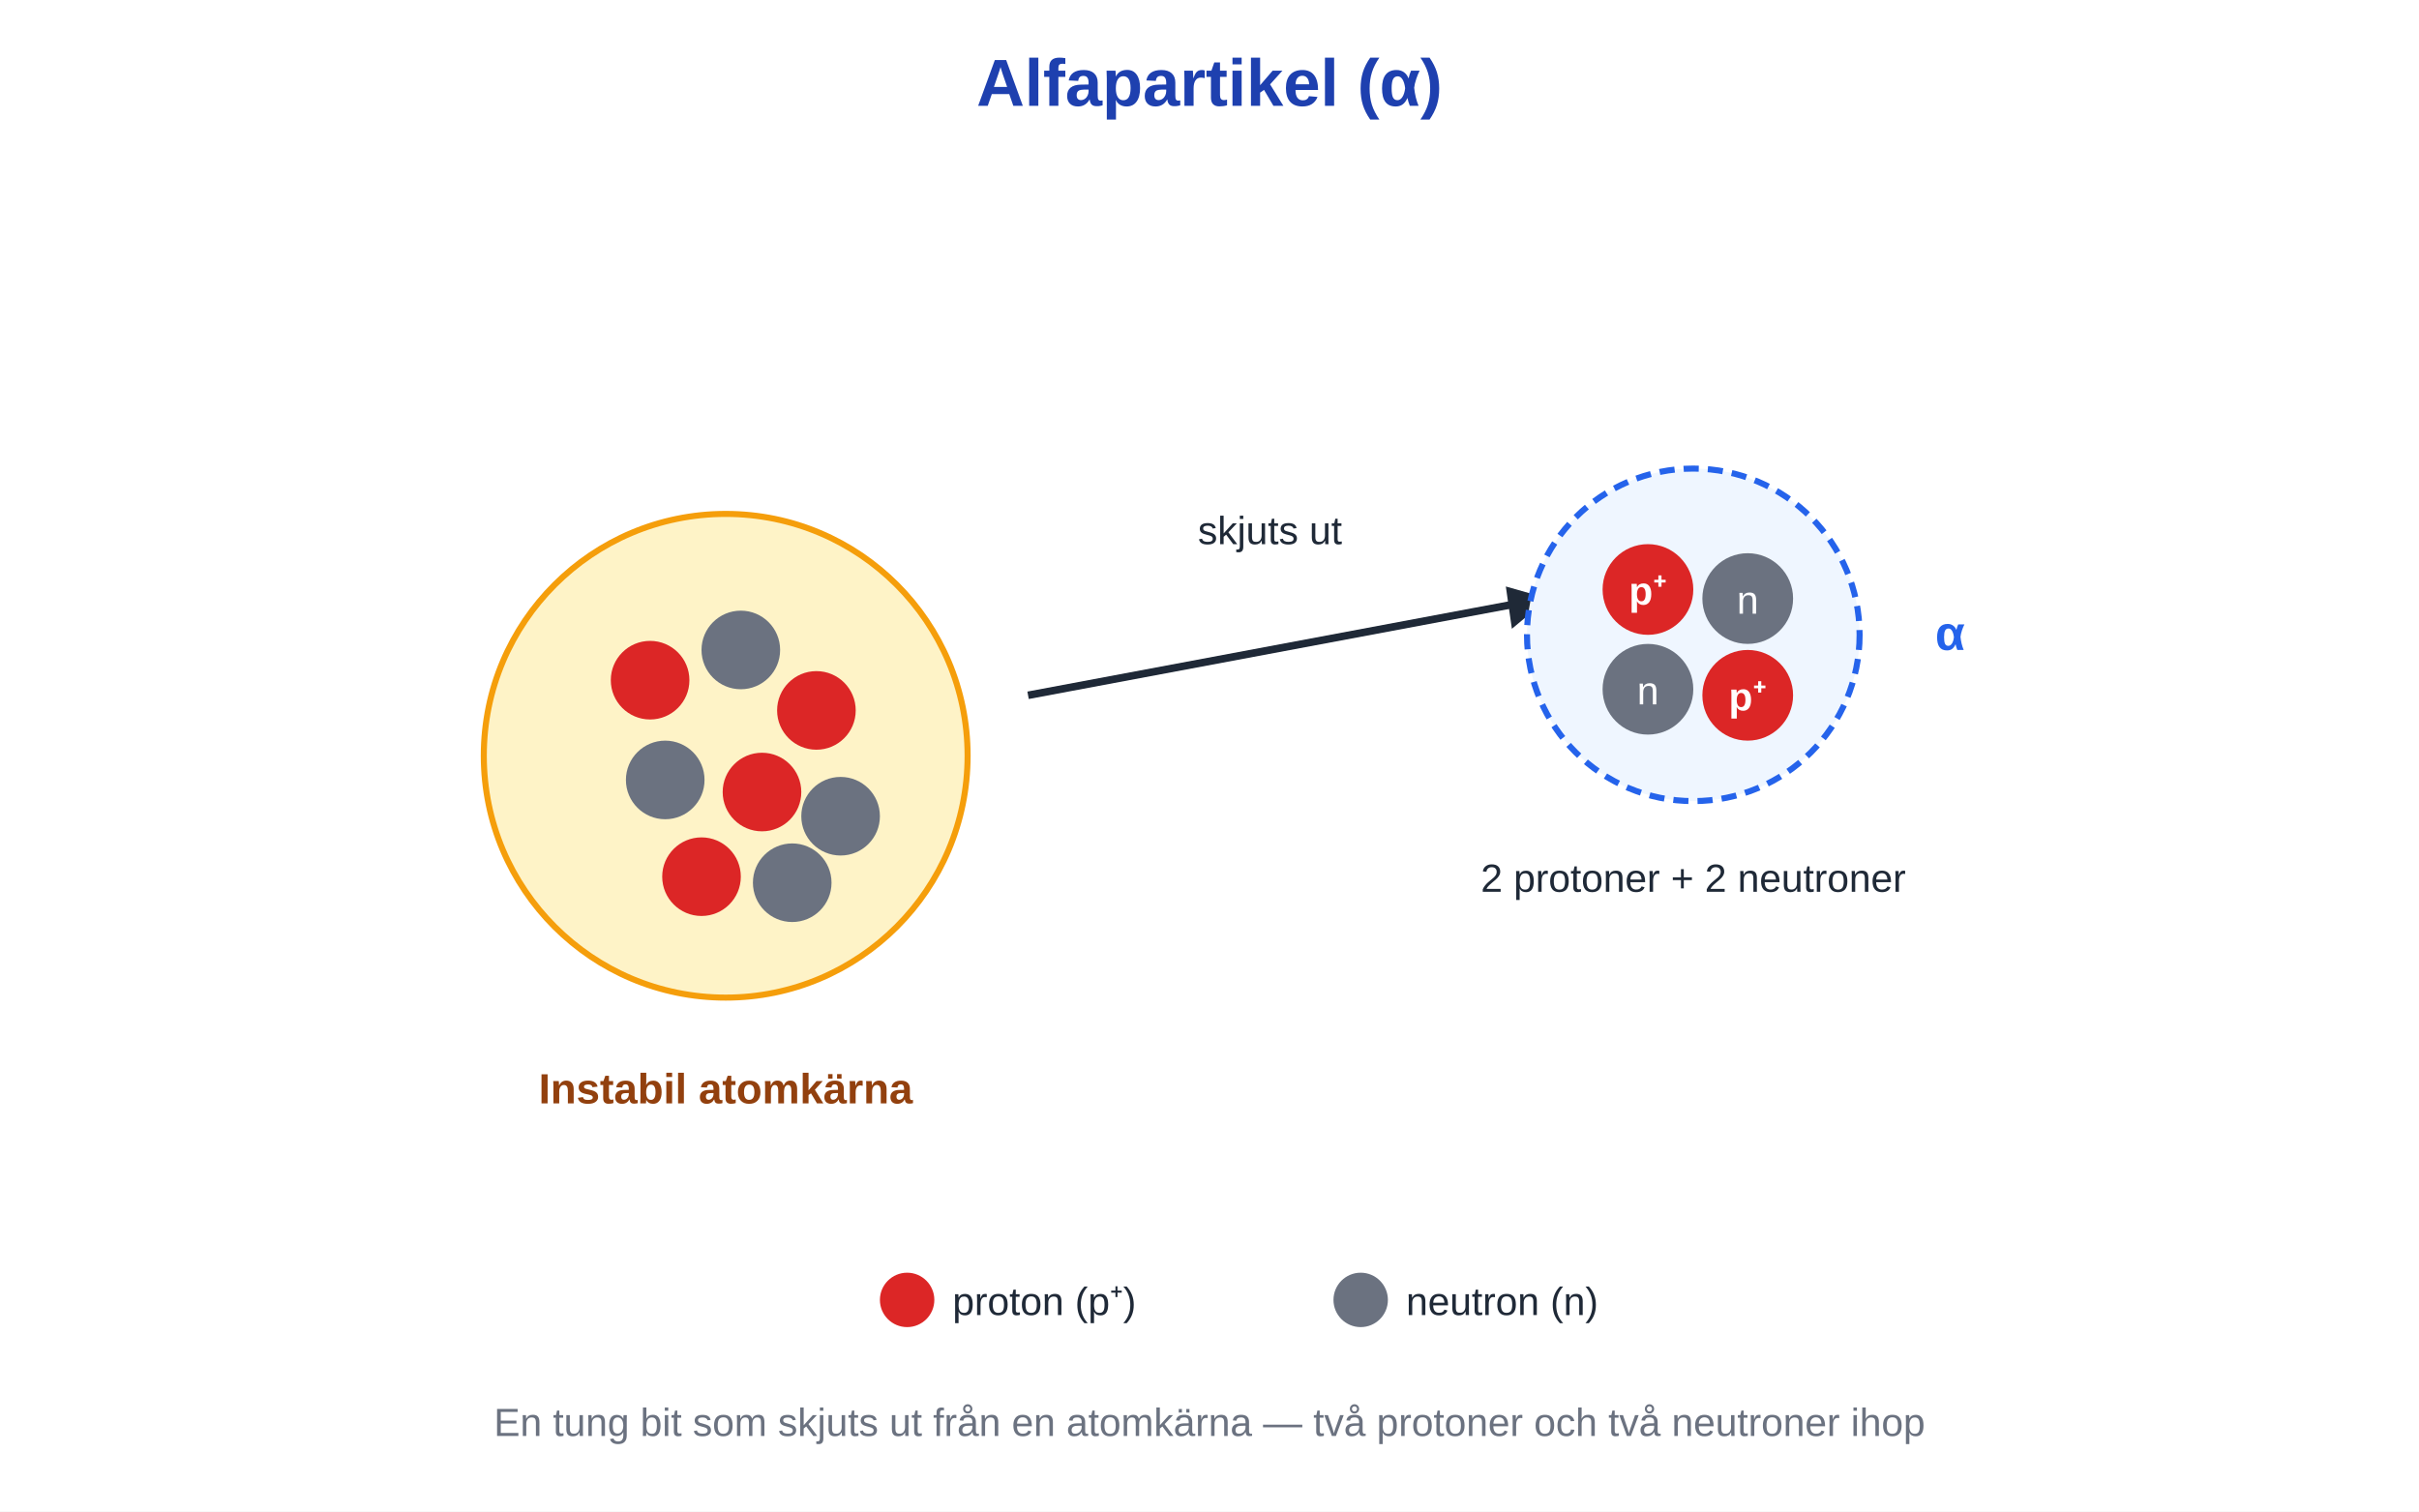
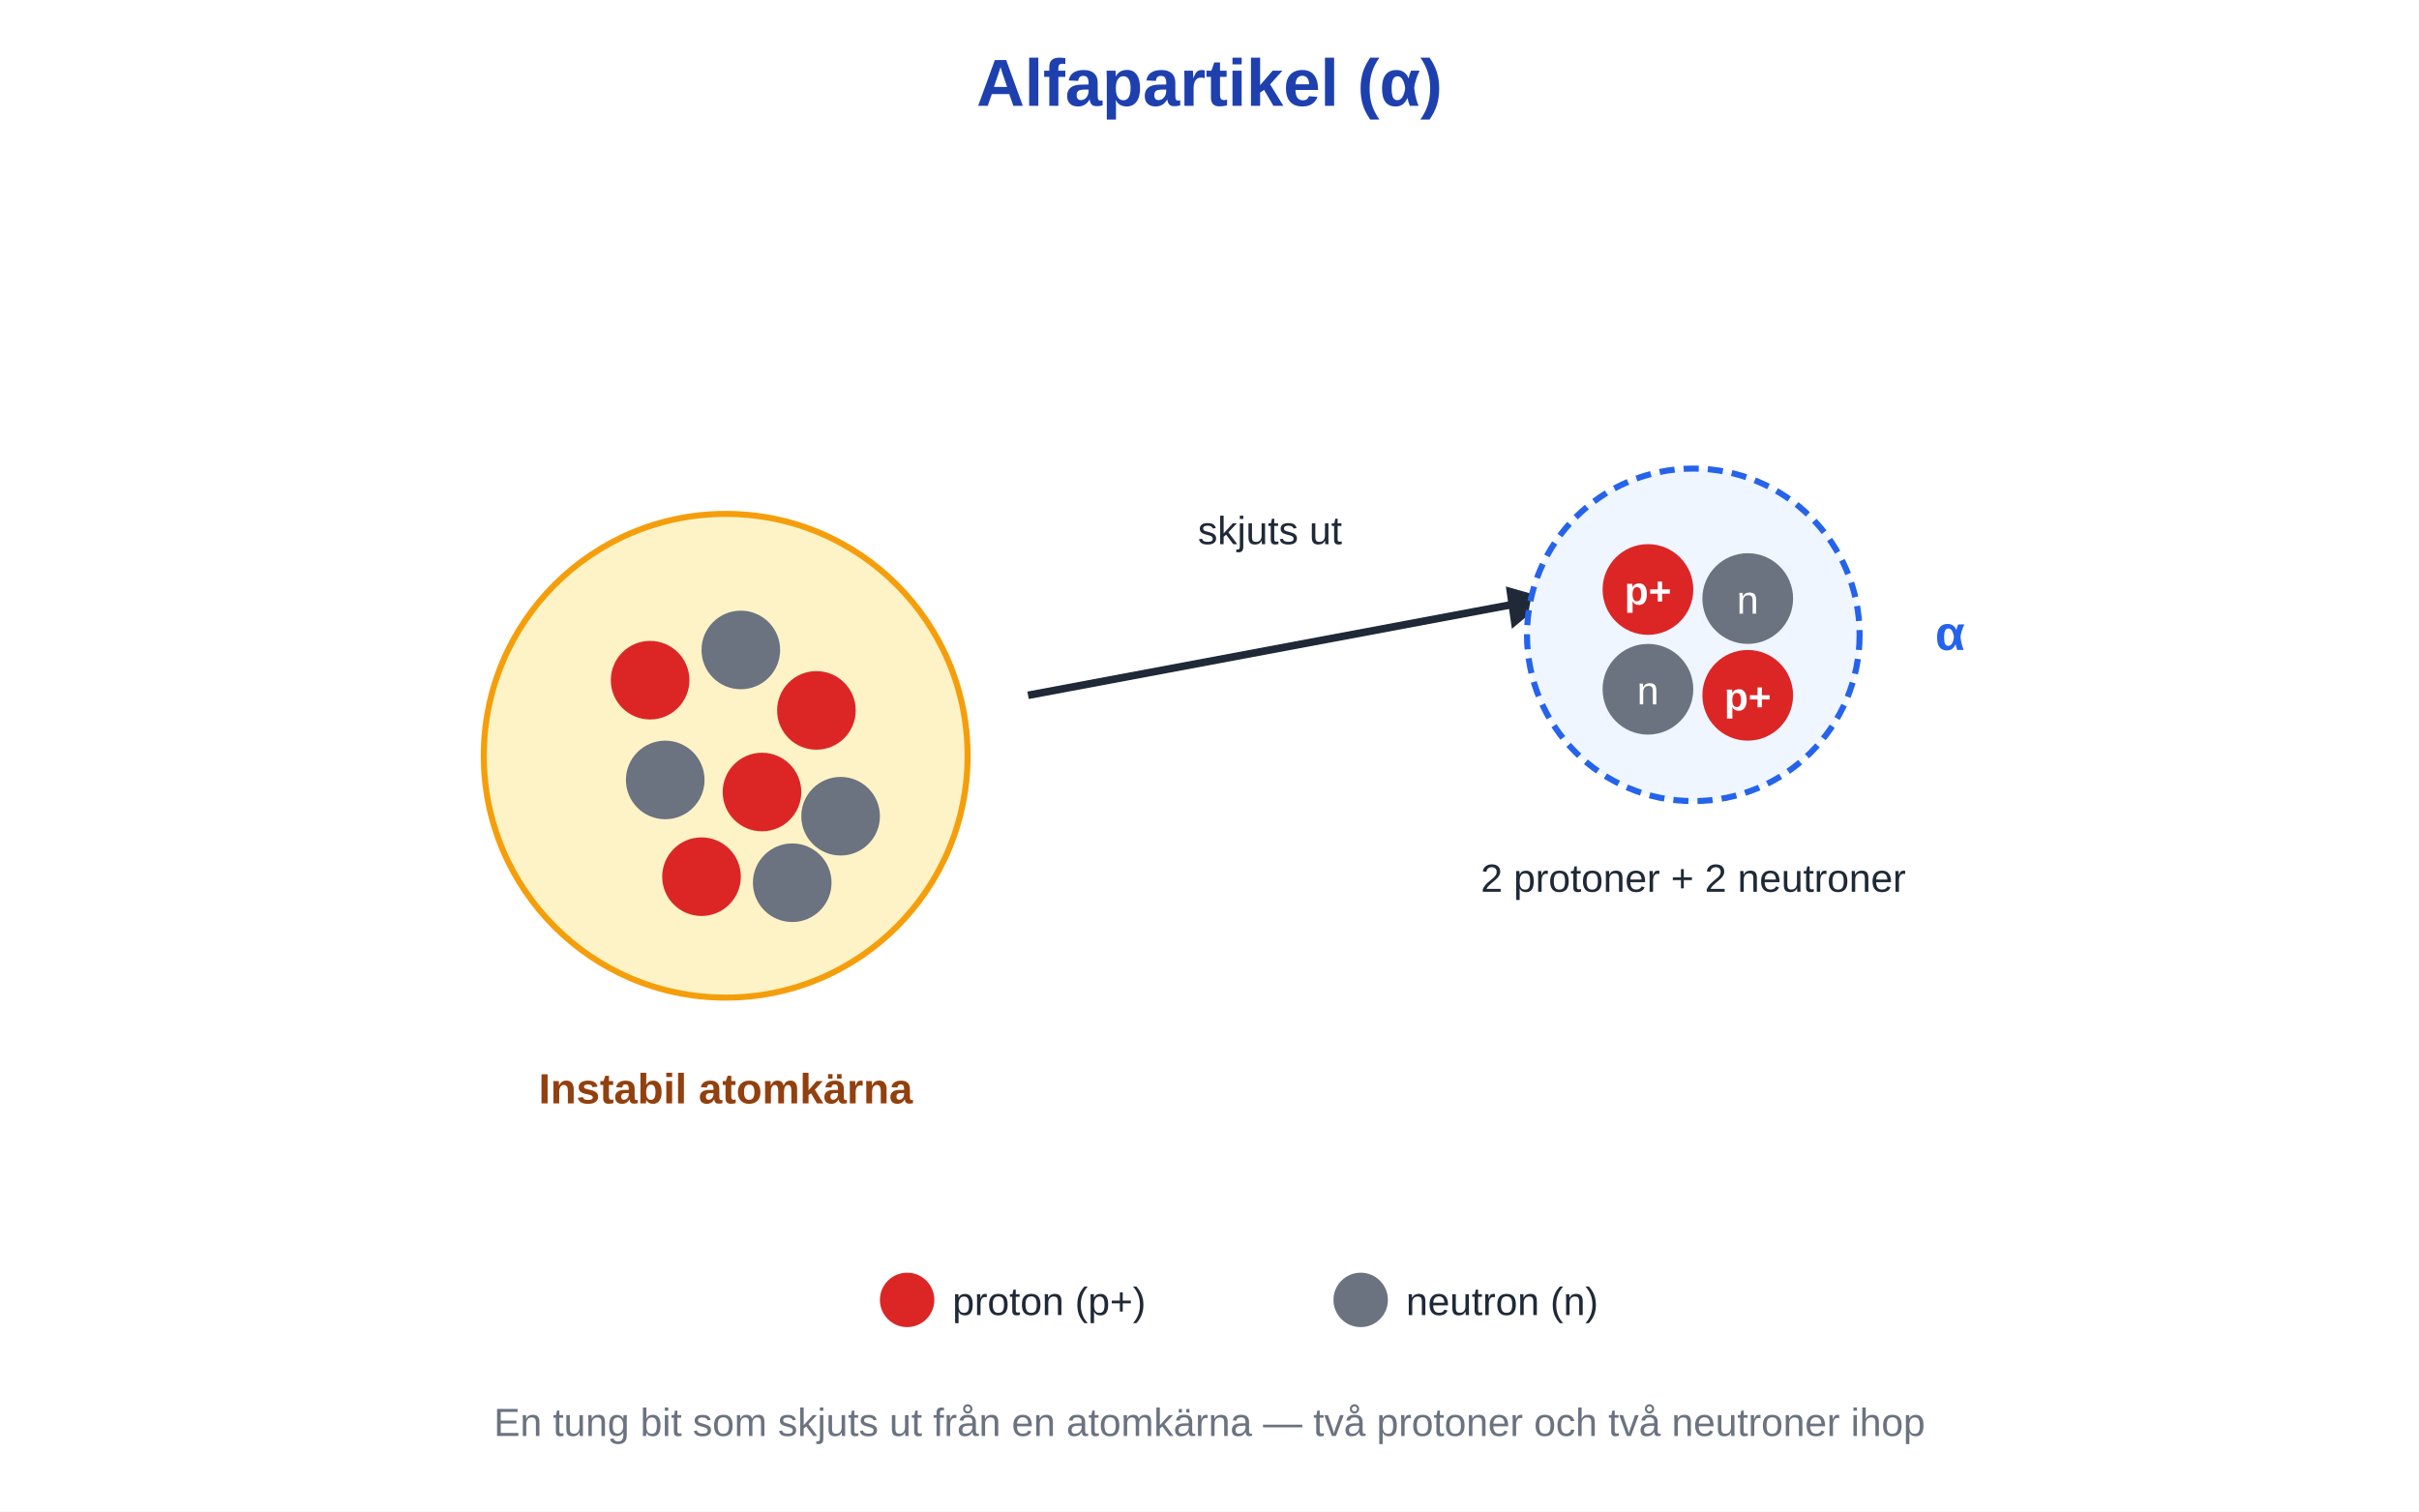
<svg xmlns="http://www.w3.org/2000/svg" viewBox="0 0 800 500" width="800" height="500">
  <rect width="800" height="500" fill="white" />
  <text x="400" y="35" font-family="Arial,sans-serif" font-size="22" fill="#1e40af" text-anchor="middle" font-weight="bold">Alfapartikel (α)</text>
  <circle cx="240" cy="250" r="80" fill="#fef3c7" stroke="#f59e0b" stroke-width="2" />
  <g>
    <circle cx="215" cy="225" r="13" fill="#dc2626" />
    <circle cx="245" cy="215" r="13" fill="#6b7280" />
    <circle cx="270" cy="235" r="13" fill="#dc2626" />
    <circle cx="220" cy="258" r="13" fill="#6b7280" />
    <circle cx="252" cy="262" r="13" fill="#dc2626" />
    <circle cx="278" cy="270" r="13" fill="#6b7280" />
    <circle cx="232" cy="290" r="13" fill="#dc2626" />
    <circle cx="262" cy="292" r="13" fill="#6b7280" />
  </g>
  <text x="240" y="365" font-family="Arial,sans-serif" font-size="14" fill="#92400e" text-anchor="middle" font-weight="bold">Instabil atomkärna</text>
  <line x1="340" y1="230" x2="500" y2="200" stroke="#1f2937" stroke-width="2.5" />
  <polygon points="512,198 498,194 500,208" fill="#1f2937" />
  <text x="420" y="180" font-family="Arial,sans-serif" font-size="13" fill="#1f2937" text-anchor="middle">skjuts ut</text>
  <circle cx="560" cy="210" r="55" fill="#eff6ff" stroke="#2563eb" stroke-width="2" stroke-dasharray="5,3" />
  <circle cx="545" cy="195" r="15" fill="#dc2626" />
-   <text x="545" y="200" font-family="Arial,sans-serif" font-size="13" fill="white" text-anchor="middle" font-weight="bold">p⁺</text>
+   <text x="545" y="200" font-family="Arial,sans-serif" font-size="13" fill="white" text-anchor="middle" font-weight="bold">p+</text>
  <circle cx="578" cy="198" r="15" fill="#6b7280" />
  <text x="578" y="203" font-family="Arial,sans-serif" font-size="13" fill="white" text-anchor="middle">n</text>
  <circle cx="545" cy="228" r="15" fill="#6b7280" />
  <text x="545" y="233" font-family="Arial,sans-serif" font-size="13" fill="white" text-anchor="middle">n</text>
  <circle cx="578" cy="230" r="15" fill="#dc2626" />
-   <text x="578" y="235" font-family="Arial,sans-serif" font-size="13" fill="white" text-anchor="middle" font-weight="bold">p⁺</text>
+   <text x="578" y="235" font-family="Arial,sans-serif" font-size="13" fill="white" text-anchor="middle" font-weight="bold">p+</text>
  <text x="640" y="215" font-family="Arial,sans-serif" font-size="16" fill="#2563eb" text-anchor="start" font-weight="bold">α</text>
  <text x="560" y="295" font-family="Arial,sans-serif" font-size="13" fill="#1f2937" text-anchor="middle">2 protoner + 2 neutroner</text>
  <circle cx="300" cy="430" r="9" fill="#dc2626" />
-   <text x="315" y="435" font-family="Arial,sans-serif" font-size="13" fill="#1f2937" text-anchor="start">proton (p⁺)</text>
+   <text x="315" y="435" font-family="Arial,sans-serif" font-size="13" fill="#1f2937" text-anchor="start">proton (p+)</text>
  <circle cx="450" cy="430" r="9" fill="#6b7280" />
  <text x="465" y="435" font-family="Arial,sans-serif" font-size="13" fill="#1f2937" text-anchor="start">neutron (n)</text>
  <text x="400" y="475" font-family="Arial,sans-serif" font-size="13" fill="#6b7280" text-anchor="middle">En tung bit som skjuts ut från en atomkärna — två protoner och två neutroner ihop</text>
</svg>
